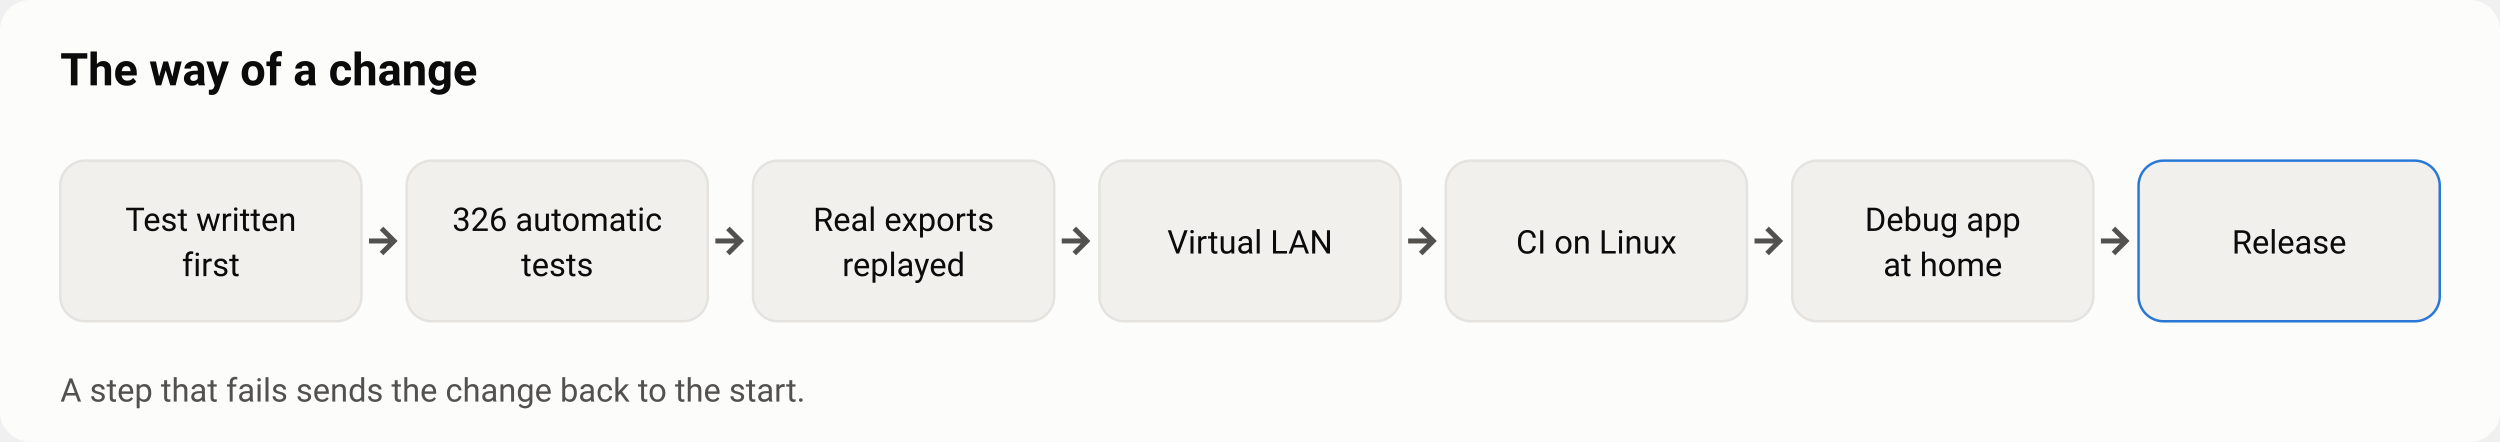
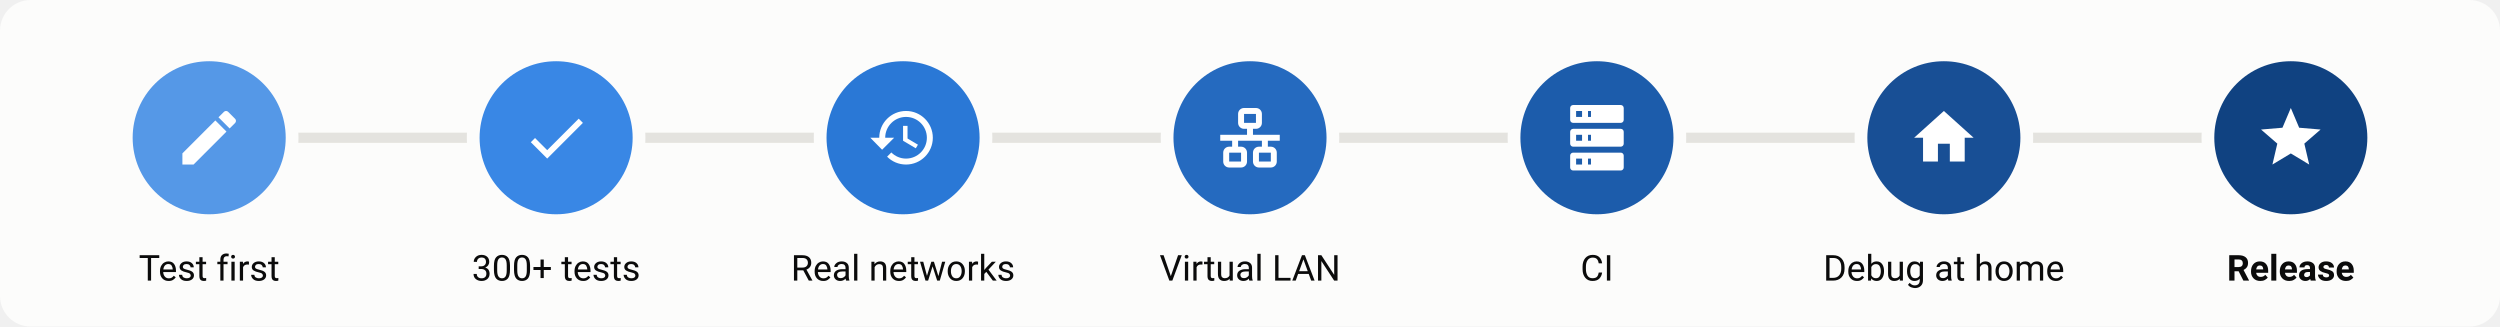
- <svg xmlns="http://www.w3.org/2000/svg" width="996" height="176" viewBox="0 0 996 176" role="img" aria-label="The way of a change: from the test written first to the release" font-family="-apple-system,Segoe UI,Roboto,Helvetica,Arial,sans-serif">
-   <rect width="996" height="176" rx="12" fill="#fcfcfb" />
-   <text x="24" y="34" fill="#0b0b0b" font-size="18" text-anchor="start" font-weight="600">The way of a change</text>
-   <rect x="24" y="64" width="120" height="64" rx="10" fill="#f1f0ec" stroke="#e4e3df" />
-   <text x="84.0" y="92" fill="#0b0b0b" font-size="13" text-anchor="middle" font-weight="400">Test written</text>
-   <text x="84.0" y="110" fill="#0b0b0b" font-size="13" text-anchor="middle" font-weight="400">first</text>
-   <path d="M147,96 h10 m-5,-5 l5,5 l-5,5" fill="none" stroke="#52514e" stroke-width="2" />
-   <rect x="162" y="64" width="120" height="64" rx="10" fill="#f1f0ec" stroke="#e4e3df" />
-   <text x="222.0" y="92" fill="#0b0b0b" font-size="13" text-anchor="middle" font-weight="400">326 automatic</text>
-   <text x="222.0" y="110" fill="#0b0b0b" font-size="13" text-anchor="middle" font-weight="400">tests</text>
-   <path d="M285,96 h10 m-5,-5 l5,5 l-5,5" fill="none" stroke="#52514e" stroke-width="2" />
-   <rect x="300" y="64" width="120" height="64" rx="10" fill="#f1f0ec" stroke="#e4e3df" />
-   <text x="360.0" y="92" fill="#0b0b0b" font-size="13" text-anchor="middle" font-weight="400">Real exports</text>
-   <text x="360.0" y="110" fill="#0b0b0b" font-size="13" text-anchor="middle" font-weight="400">replayed</text>
-   <path d="M423,96 h10 m-5,-5 l5,5 l-5,5" fill="none" stroke="#52514e" stroke-width="2" />
-   <rect x="438" y="64" width="120" height="64" rx="10" fill="#f1f0ec" stroke="#e4e3df" />
-   <text x="498.0" y="101" fill="#0b0b0b" font-size="13" text-anchor="middle" font-weight="400">Virtual LAN</text>
-   <path d="M561,96 h10 m-5,-5 l5,5 l-5,5" fill="none" stroke="#52514e" stroke-width="2" />
-   <rect x="576" y="64" width="120" height="64" rx="10" fill="#f1f0ec" stroke="#e4e3df" />
-   <text x="636.0" y="101" fill="#0b0b0b" font-size="13" text-anchor="middle" font-weight="400">CI on Linux</text>
-   <path d="M699,96 h10 m-5,-5 l5,5 l-5,5" fill="none" stroke="#52514e" stroke-width="2" />
-   <rect x="714" y="64" width="120" height="64" rx="10" fill="#f1f0ec" stroke="#e4e3df" />
-   <text x="774.0" y="92" fill="#0b0b0b" font-size="13" text-anchor="middle" font-weight="400">Debug app</text>
-   <text x="774.0" y="110" fill="#0b0b0b" font-size="13" text-anchor="middle" font-weight="400">at home</text>
-   <path d="M837,96 h10 m-5,-5 l5,5 l-5,5" fill="none" stroke="#52514e" stroke-width="2" />
-   <rect x="852" y="64" width="120" height="64" rx="10" fill="#f1f0ec" stroke="#2a78d6" />
-   <text x="912.0" y="101" fill="#0b0b0b" font-size="13" text-anchor="middle" font-weight="400">Release</text>
-   <text x="24" y="160" fill="#52514e" font-size="13" text-anchor="start" font-weight="400">A step that fails sends the change back to the start.</text>
+ <svg xmlns="http://www.w3.org/2000/svg" width="980" height="128" viewBox="0 0 980 128" role="img" aria-label="The way of a change: test first, 300+ tests, real networks, virtual LAN, CI, debug at home, release" font-family="-apple-system,Segoe UI,Roboto,Helvetica,Arial,sans-serif">
+   <rect width="980" height="128" rx="12" fill="#fcfcfb" />
+   <line x1="82.0" y1="54" x2="898.0" y2="54" stroke="#e4e3df" stroke-width="4" stroke-linecap="round" />
+   <circle cx="82.0" cy="54" r="35" fill="#fcfcfb" />
+   <circle cx="82.0" cy="54" r="30" fill="#5598e7" />
+   <path d="M20.71,7.04C21.1,6.65 21.1,6 20.71,5.63L18.37,3.29C18,2.9 17.35,2.9 16.96,3.29L15.12,5.12L18.87,8.87M3,17.25V21H6.75L17.81,9.93L14.06,6.18L3,17.25Z" fill="#ffffff" transform="translate(68.0,40) scale(1.166667)" />
+   <text x="82.0" y="110" fill="#0b0b0b" font-size="14" text-anchor="middle" font-weight="400">Test first</text>
+   <circle cx="218.0" cy="54" r="35" fill="#fcfcfb" />
+   <circle cx="218.0" cy="54" r="30" fill="#3987e5" />
+   <path d="M21,7L9,19L3.5,13.5L4.91,12.09L9,16.17L19.59,5.59L21,7Z" fill="#ffffff" transform="translate(204.0,40) scale(1.166667)" />
+   <text x="218.0" y="110" fill="#0b0b0b" font-size="14" text-anchor="middle" font-weight="400">300+ tests</text>
+   <circle cx="354.0" cy="54" r="35" fill="#fcfcfb" />
+   <circle cx="354.0" cy="54" r="30" fill="#2a78d6" />
+   <path d="M13.5,8H12V13L16.28,15.54L17,14.33L13.5,12.25V8M13,3A9,9 0 0,0 4,12H1L4.96,16.03L9,12H6A7,7 0 0,1 13,5A7,7 0 0,1 20,12A7,7 0 0,1 13,19C11.07,19 9.32,18.21 8.06,16.94L6.64,18.36C8.27,20 10.5,21 13,21A9,9 0 0,0 22,12A9,9 0 0,0 13,3" fill="#ffffff" transform="translate(340.0,40) scale(1.166667)" />
+   <text x="354.0" y="110" fill="#0b0b0b" font-size="14" text-anchor="middle" font-weight="400">Real networks</text>
+   <circle cx="490.0" cy="54" r="35" fill="#fcfcfb" />
+   <circle cx="490.0" cy="54" r="30" fill="#256abf" />
+   <path d="M10,2C8.89,2 8,2.89 8,4V7C8,8.11 8.89,9 10,9H11V11H2V13H6V15H5C3.89,15 3,15.89 3,17V20C3,21.11 3.89,22 5,22H9C10.11,22 11,21.11 11,20V17C11,15.89 10.11,15 9,15H8V13H16V15H15C13.89,15 13,15.89 13,17V20C13,21.11 13.89,22 15,22H19C20.11,22 21,21.11 21,20V17C21,15.89 20.11,15 19,15H18V13H22V11H13V9H14C15.11,9 16,8.11 16,7V4C16,2.89 15.11,2 14,2H10M10,4H14V7H10V4M5,17H9V20H5V17M15,17H19V20H15V17Z" fill="#ffffff" transform="translate(476.0,40) scale(1.166667)" />
+   <text x="490.0" y="110" fill="#0b0b0b" font-size="14" text-anchor="middle" font-weight="400">Virtual LAN</text>
+   <circle cx="626.0" cy="54" r="35" fill="#fcfcfb" />
+   <circle cx="626.0" cy="54" r="30" fill="#1c5cab" />
+   <path d="M4,1H20A1,1 0 0,1 21,2V6A1,1 0 0,1 20,7H4A1,1 0 0,1 3,6V2A1,1 0 0,1 4,1M4,9H20A1,1 0 0,1 21,10V14A1,1 0 0,1 20,15H4A1,1 0 0,1 3,14V10A1,1 0 0,1 4,9M4,17H20A1,1 0 0,1 21,18V22A1,1 0 0,1 20,23H4A1,1 0 0,1 3,22V18A1,1 0 0,1 4,17M9,5H10V3H9V5M9,13H10V11H9V13M9,21H10V19H9V21M5,3V5H7V3H5M5,11V13H7V11H5M5,19V21H7V19H5Z" fill="#ffffff" transform="translate(612.0,40) scale(1.166667)" />
+   <text x="626.0" y="110" fill="#0b0b0b" font-size="14" text-anchor="middle" font-weight="400">CI</text>
+   <circle cx="762.0" cy="54" r="35" fill="#fcfcfb" />
+   <circle cx="762.0" cy="54" r="30" fill="#184f95" />
+   <path d="M10,20V14H14V20H19V12H22L12,3L2,12H5V20H10Z" fill="#ffffff" transform="translate(748.0,40) scale(1.166667)" />
+   <text x="762.0" y="110" fill="#0b0b0b" font-size="14" text-anchor="middle" font-weight="400">Debug at home</text>
+   <circle cx="898.0" cy="54" r="35" fill="#fcfcfb" />
+   <circle cx="898.0" cy="54" r="30" fill="#104281" />
+   <path d="M12,17.27L18.18,21L16.54,13.97L22,9.24L14.81,8.63L12,2L9.19,8.63L2,9.24L7.46,13.97L5.82,21L12,17.27Z" fill="#ffffff" transform="translate(884.0,40) scale(1.166667)" />
+   <text x="898.0" y="110" fill="#0b0b0b" font-size="14" text-anchor="middle" font-weight="600">Release</text>
</svg>
